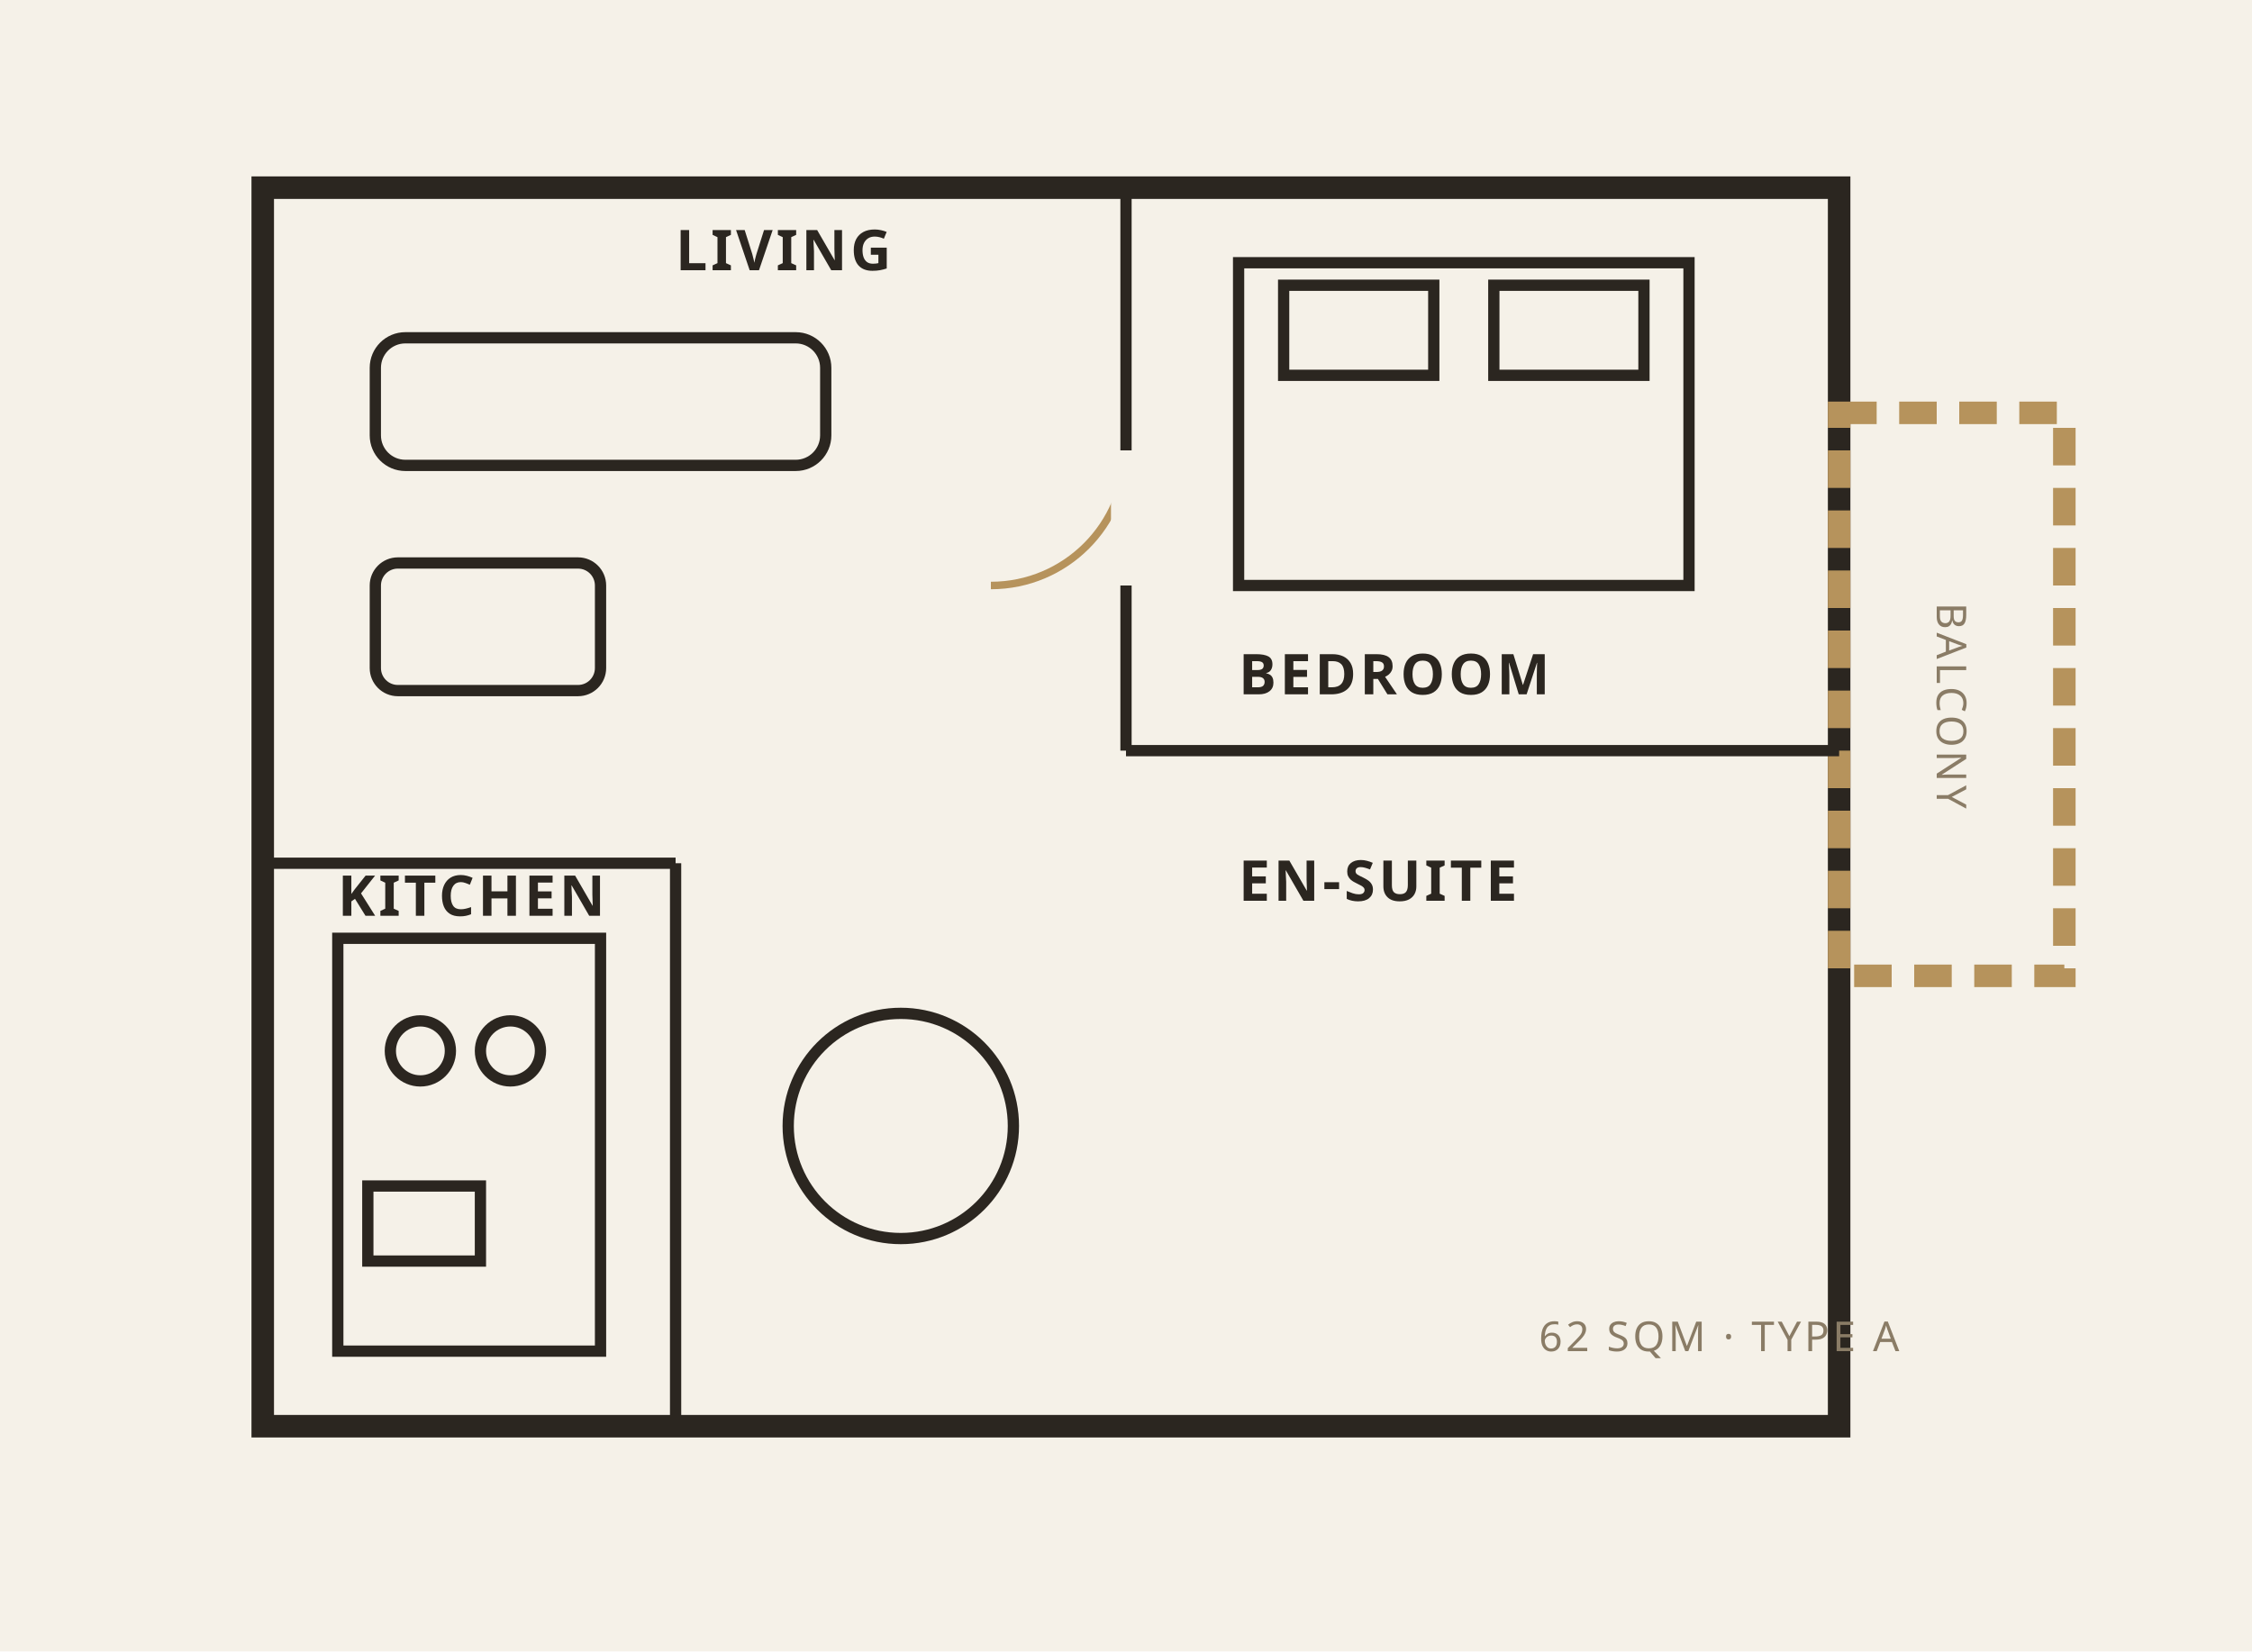
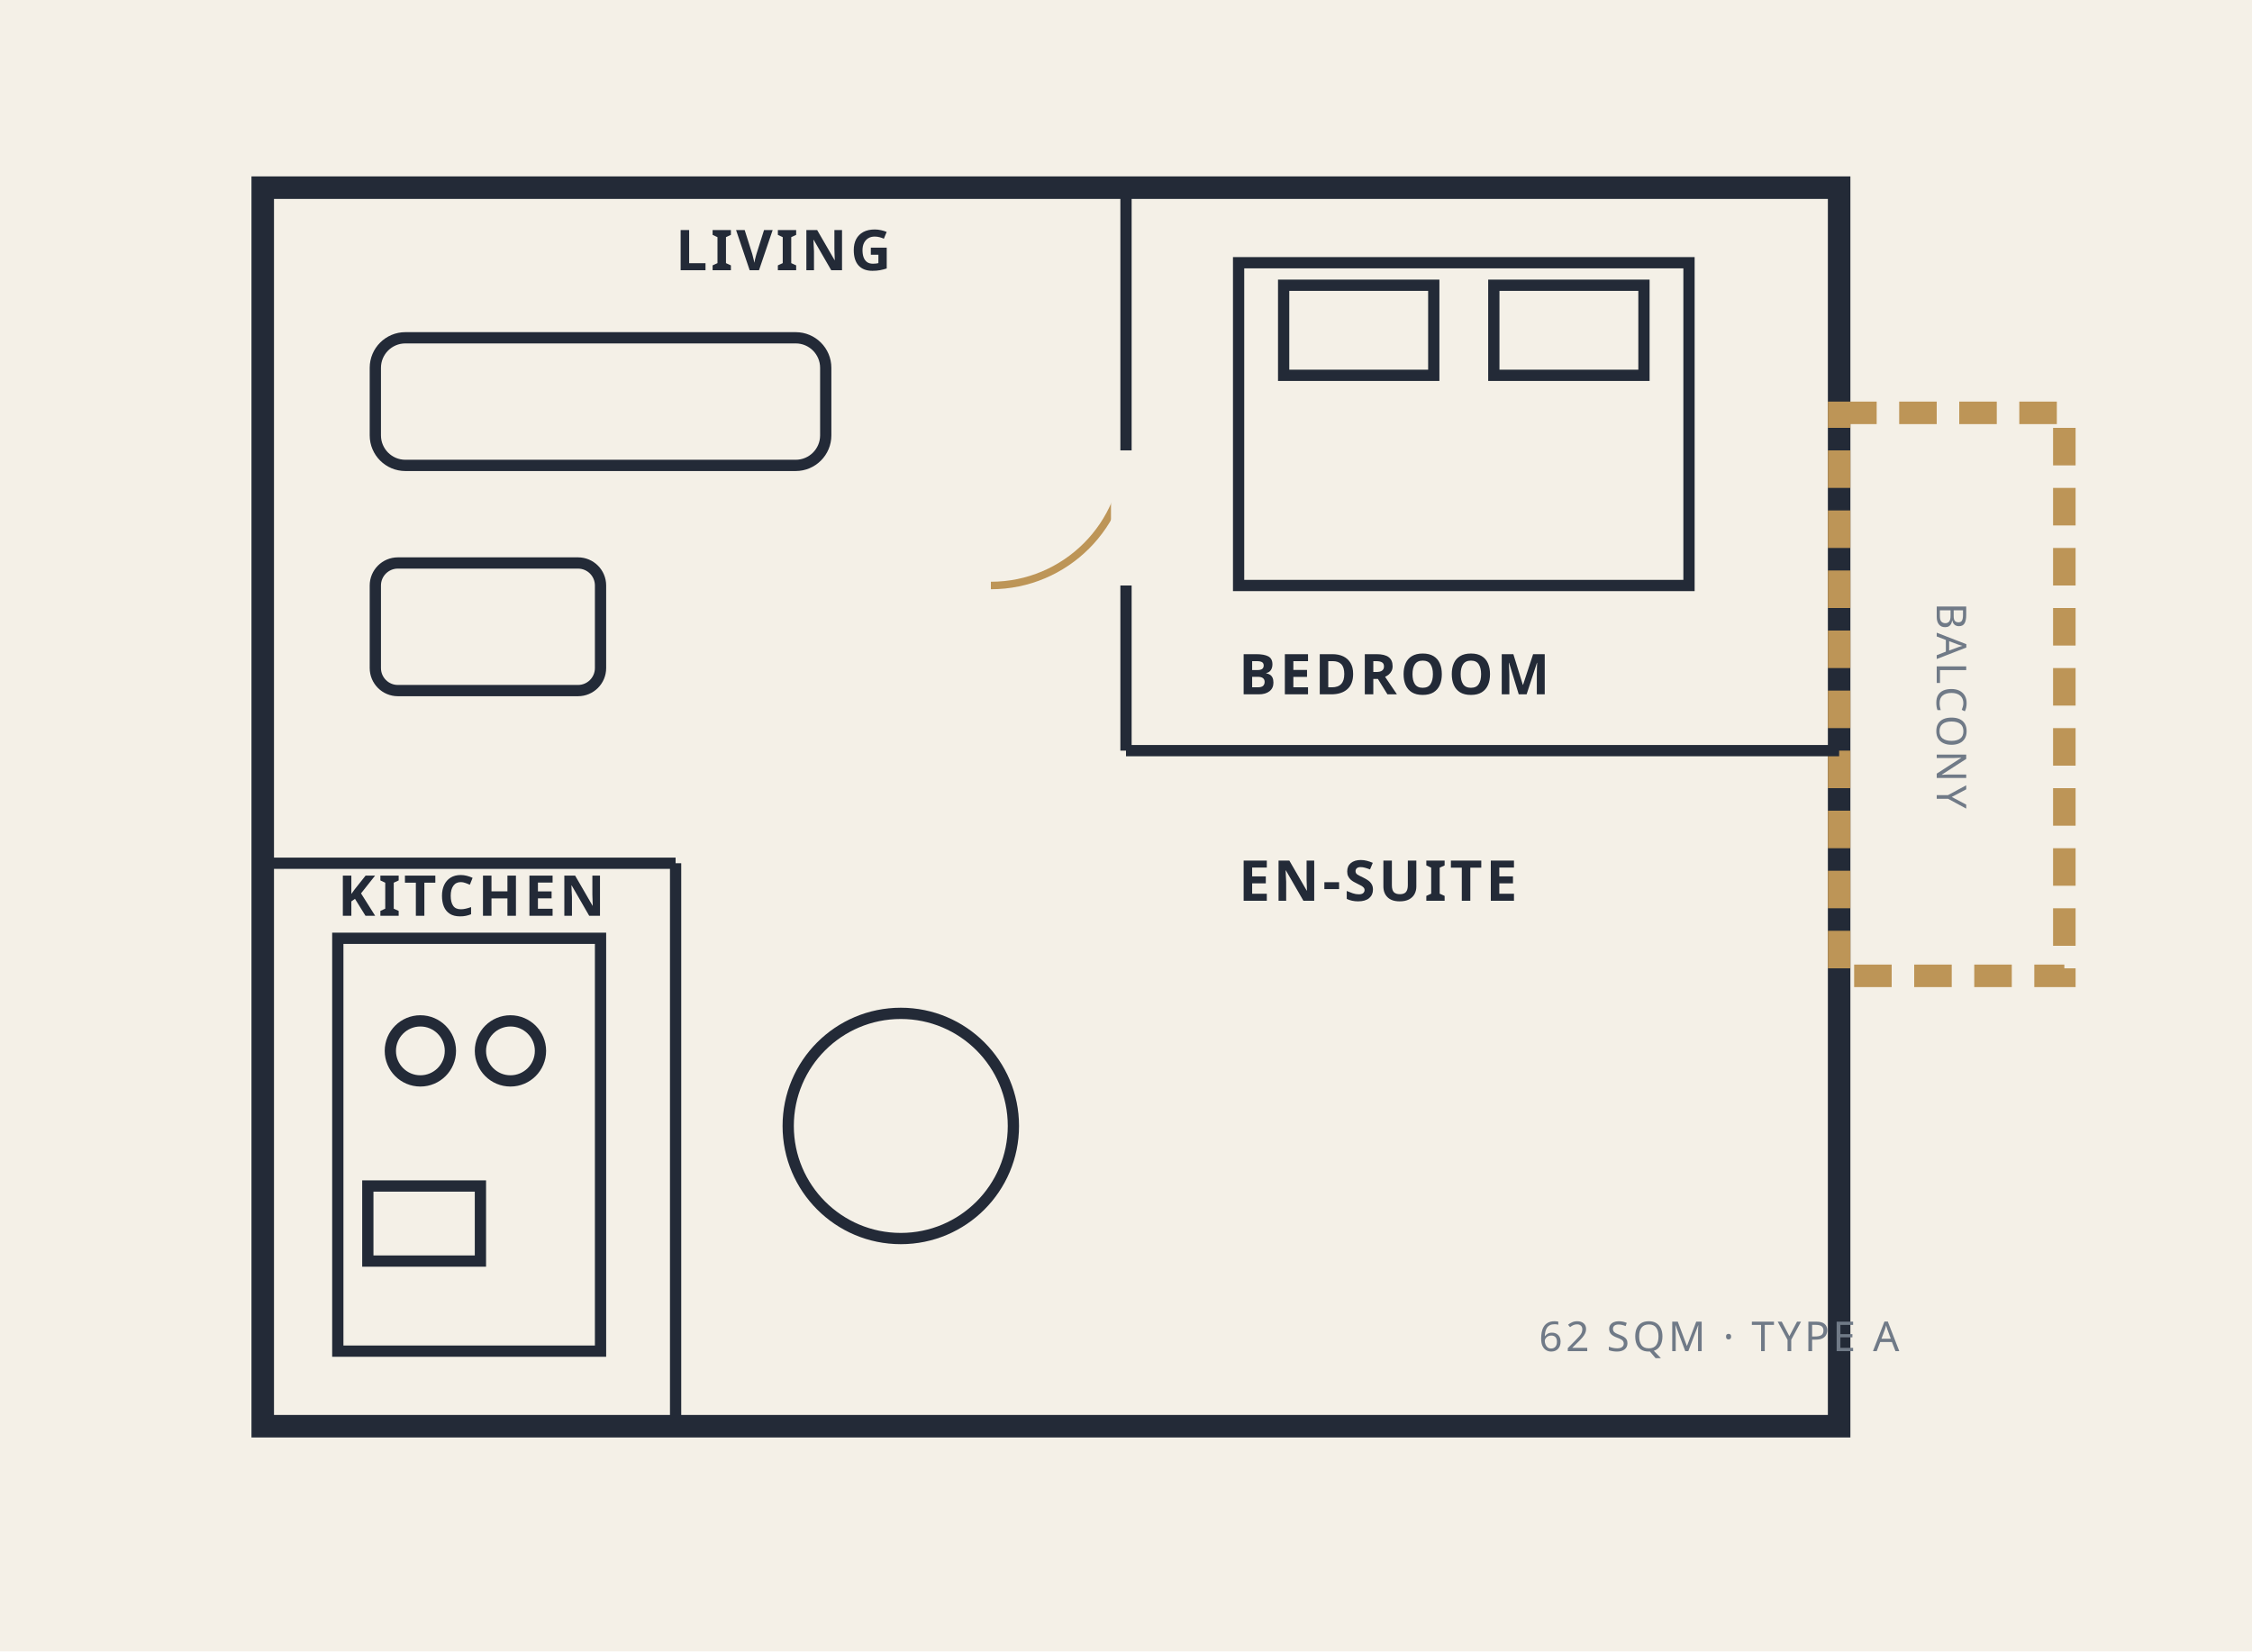
<svg xmlns="http://www.w3.org/2000/svg" viewBox="0 0 600 440" role="img" aria-label="One bedroom floor plan, schematic">
  <style>
-     .wall{fill:none;stroke:#2b2620;stroke-width:6}
-     .inner{fill:none;stroke:#2b2620;stroke-width:3}
-     .lbl{font:600 15px system-ui,sans-serif;fill:#2b2620;letter-spacing:.06em}
-     .sub{font:400 11px system-ui,sans-serif;fill:#8a7c66;letter-spacing:.08em}
-     .gold{stroke:#b6935c}
+     .wall{fill:none;stroke:#232a37;stroke-width:6}
+     .inner{fill:none;stroke:#232a37;stroke-width:3}
+     .lbl{font:600 15px system-ui,sans-serif;fill:#232a37;letter-spacing:.06em}
+     .sub{font:400 11px system-ui,sans-serif;fill:#707a87;letter-spacing:.08em}
+     .gold{stroke:#bd9557}
  </style>
-   <rect width="600" height="440" fill="#f5f1e8" />
+   <rect width="600" height="440" fill="#f4f0e7" />
  <rect x="70" y="50" width="420" height="330" class="wall" />
  <rect x="490" y="110" width="60" height="150" class="wall gold" stroke-dasharray="10 6" />
  <text x="520" y="192" class="sub" text-anchor="middle" transform="rotate(90 520 188)">BALCONY</text>
  <line x1="300" y1="50" x2="300" y2="200" class="inner" />
  <line x1="300" y1="200" x2="490" y2="200" class="inner" />
  <line x1="70" y1="230" x2="180" y2="230" class="inner" />
  <line x1="180" y1="230" x2="180" y2="380" class="inner" />
-   <path d="M300 120a36 36 0 0 1-36 36" fill="none" stroke="#b6935c" stroke-width="2" />
-   <line x1="300" y1="120" x2="300" y2="156" stroke="#f5f1e8" stroke-width="8" />
+   <path d="M300 120a36 36 0 0 1-36 36" fill="none" stroke="#bd9557" stroke-width="2" />
+   <line x1="300" y1="120" x2="300" y2="156" stroke="#f4f0e7" stroke-width="8" />
  <rect x="330" y="70" width="120" height="86" class="inner" />
  <rect x="342" y="76" width="40" height="24" class="inner" />
  <rect x="398" y="76" width="40" height="24" class="inner" />
  <rect x="100" y="90" width="120" height="34" rx="8" class="inner" />
  <rect x="100" y="150" width="60" height="34" rx="6" class="inner" />
  <circle cx="240" cy="300" r="30" class="inner" />
  <rect x="90" y="250" width="70" height="110" class="inner" />
  <circle cx="112" cy="280" r="8" class="inner" />
  <circle cx="136" cy="280" r="8" class="inner" />
  <rect x="98" y="316" width="30" height="20" class="inner" />
  <text x="180" y="72" class="lbl">LIVING</text>
  <text x="330" y="185" class="lbl">BEDROOM</text>
  <text x="90" y="244" class="lbl" font-size="12">KITCHEN</text>
  <text x="330" y="240" class="lbl" font-size="12">EN-SUITE</text>
  <text x="410" y="360" class="sub">62 SQM · TYPE A</text>
</svg>
